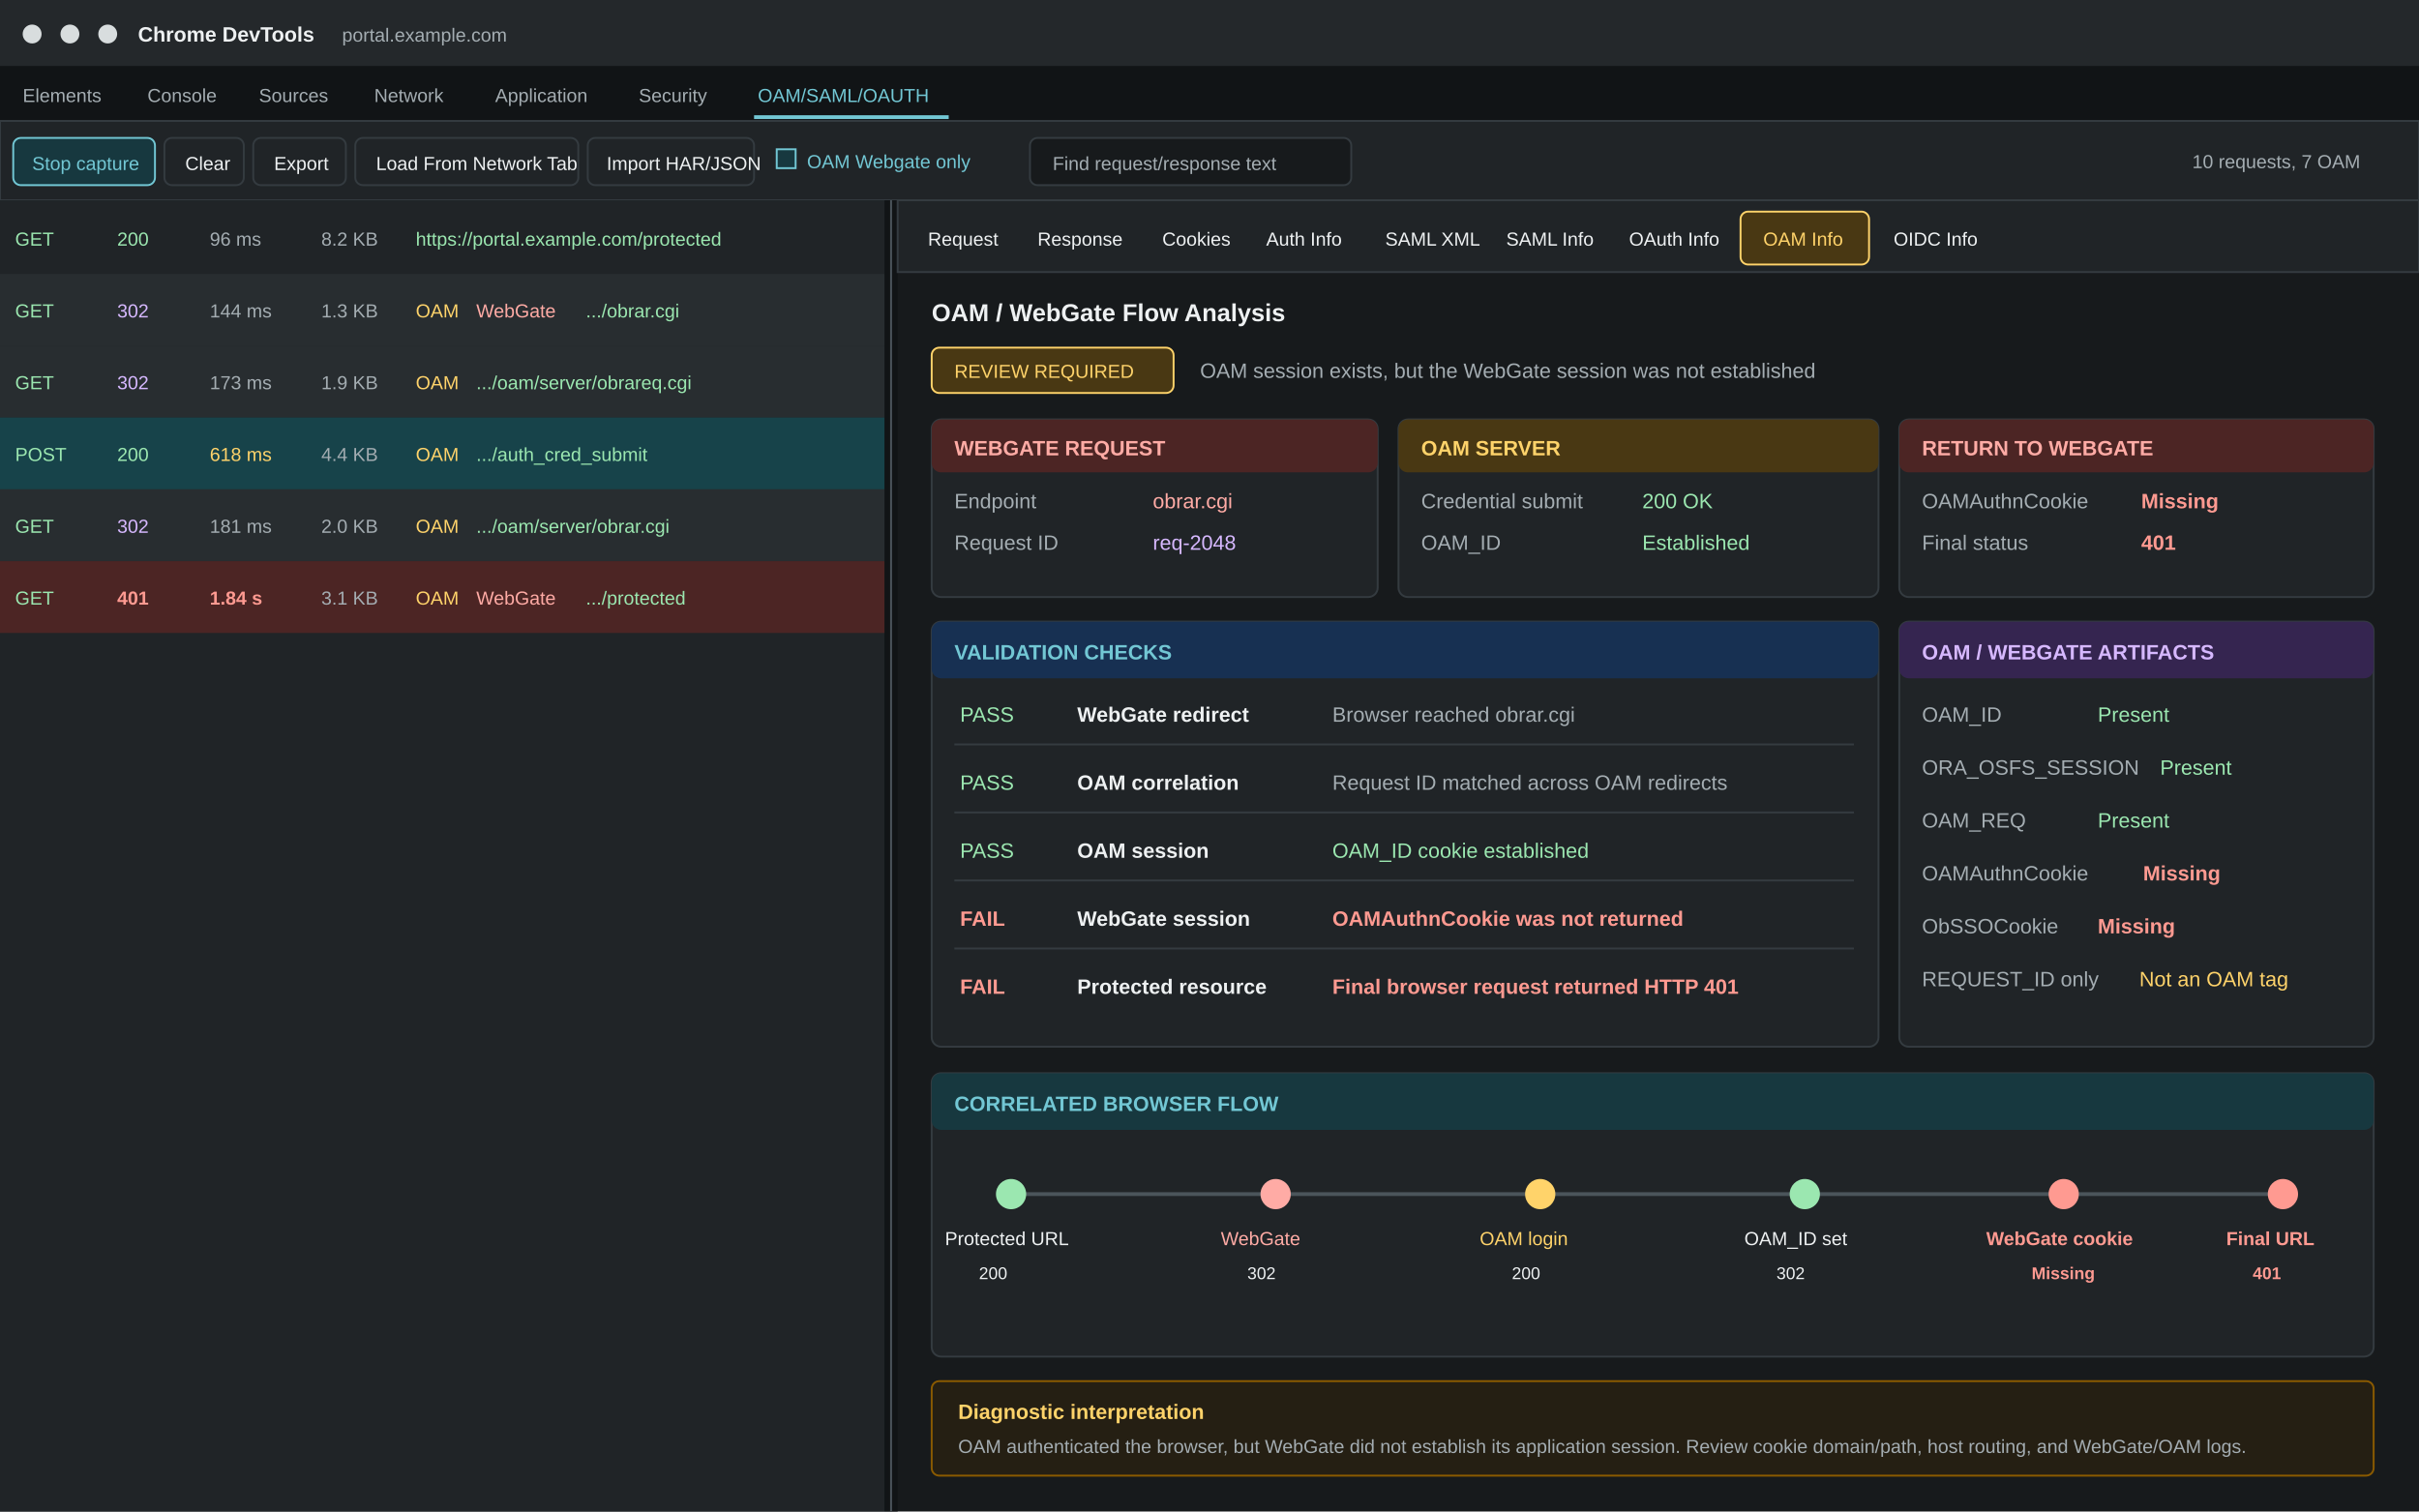
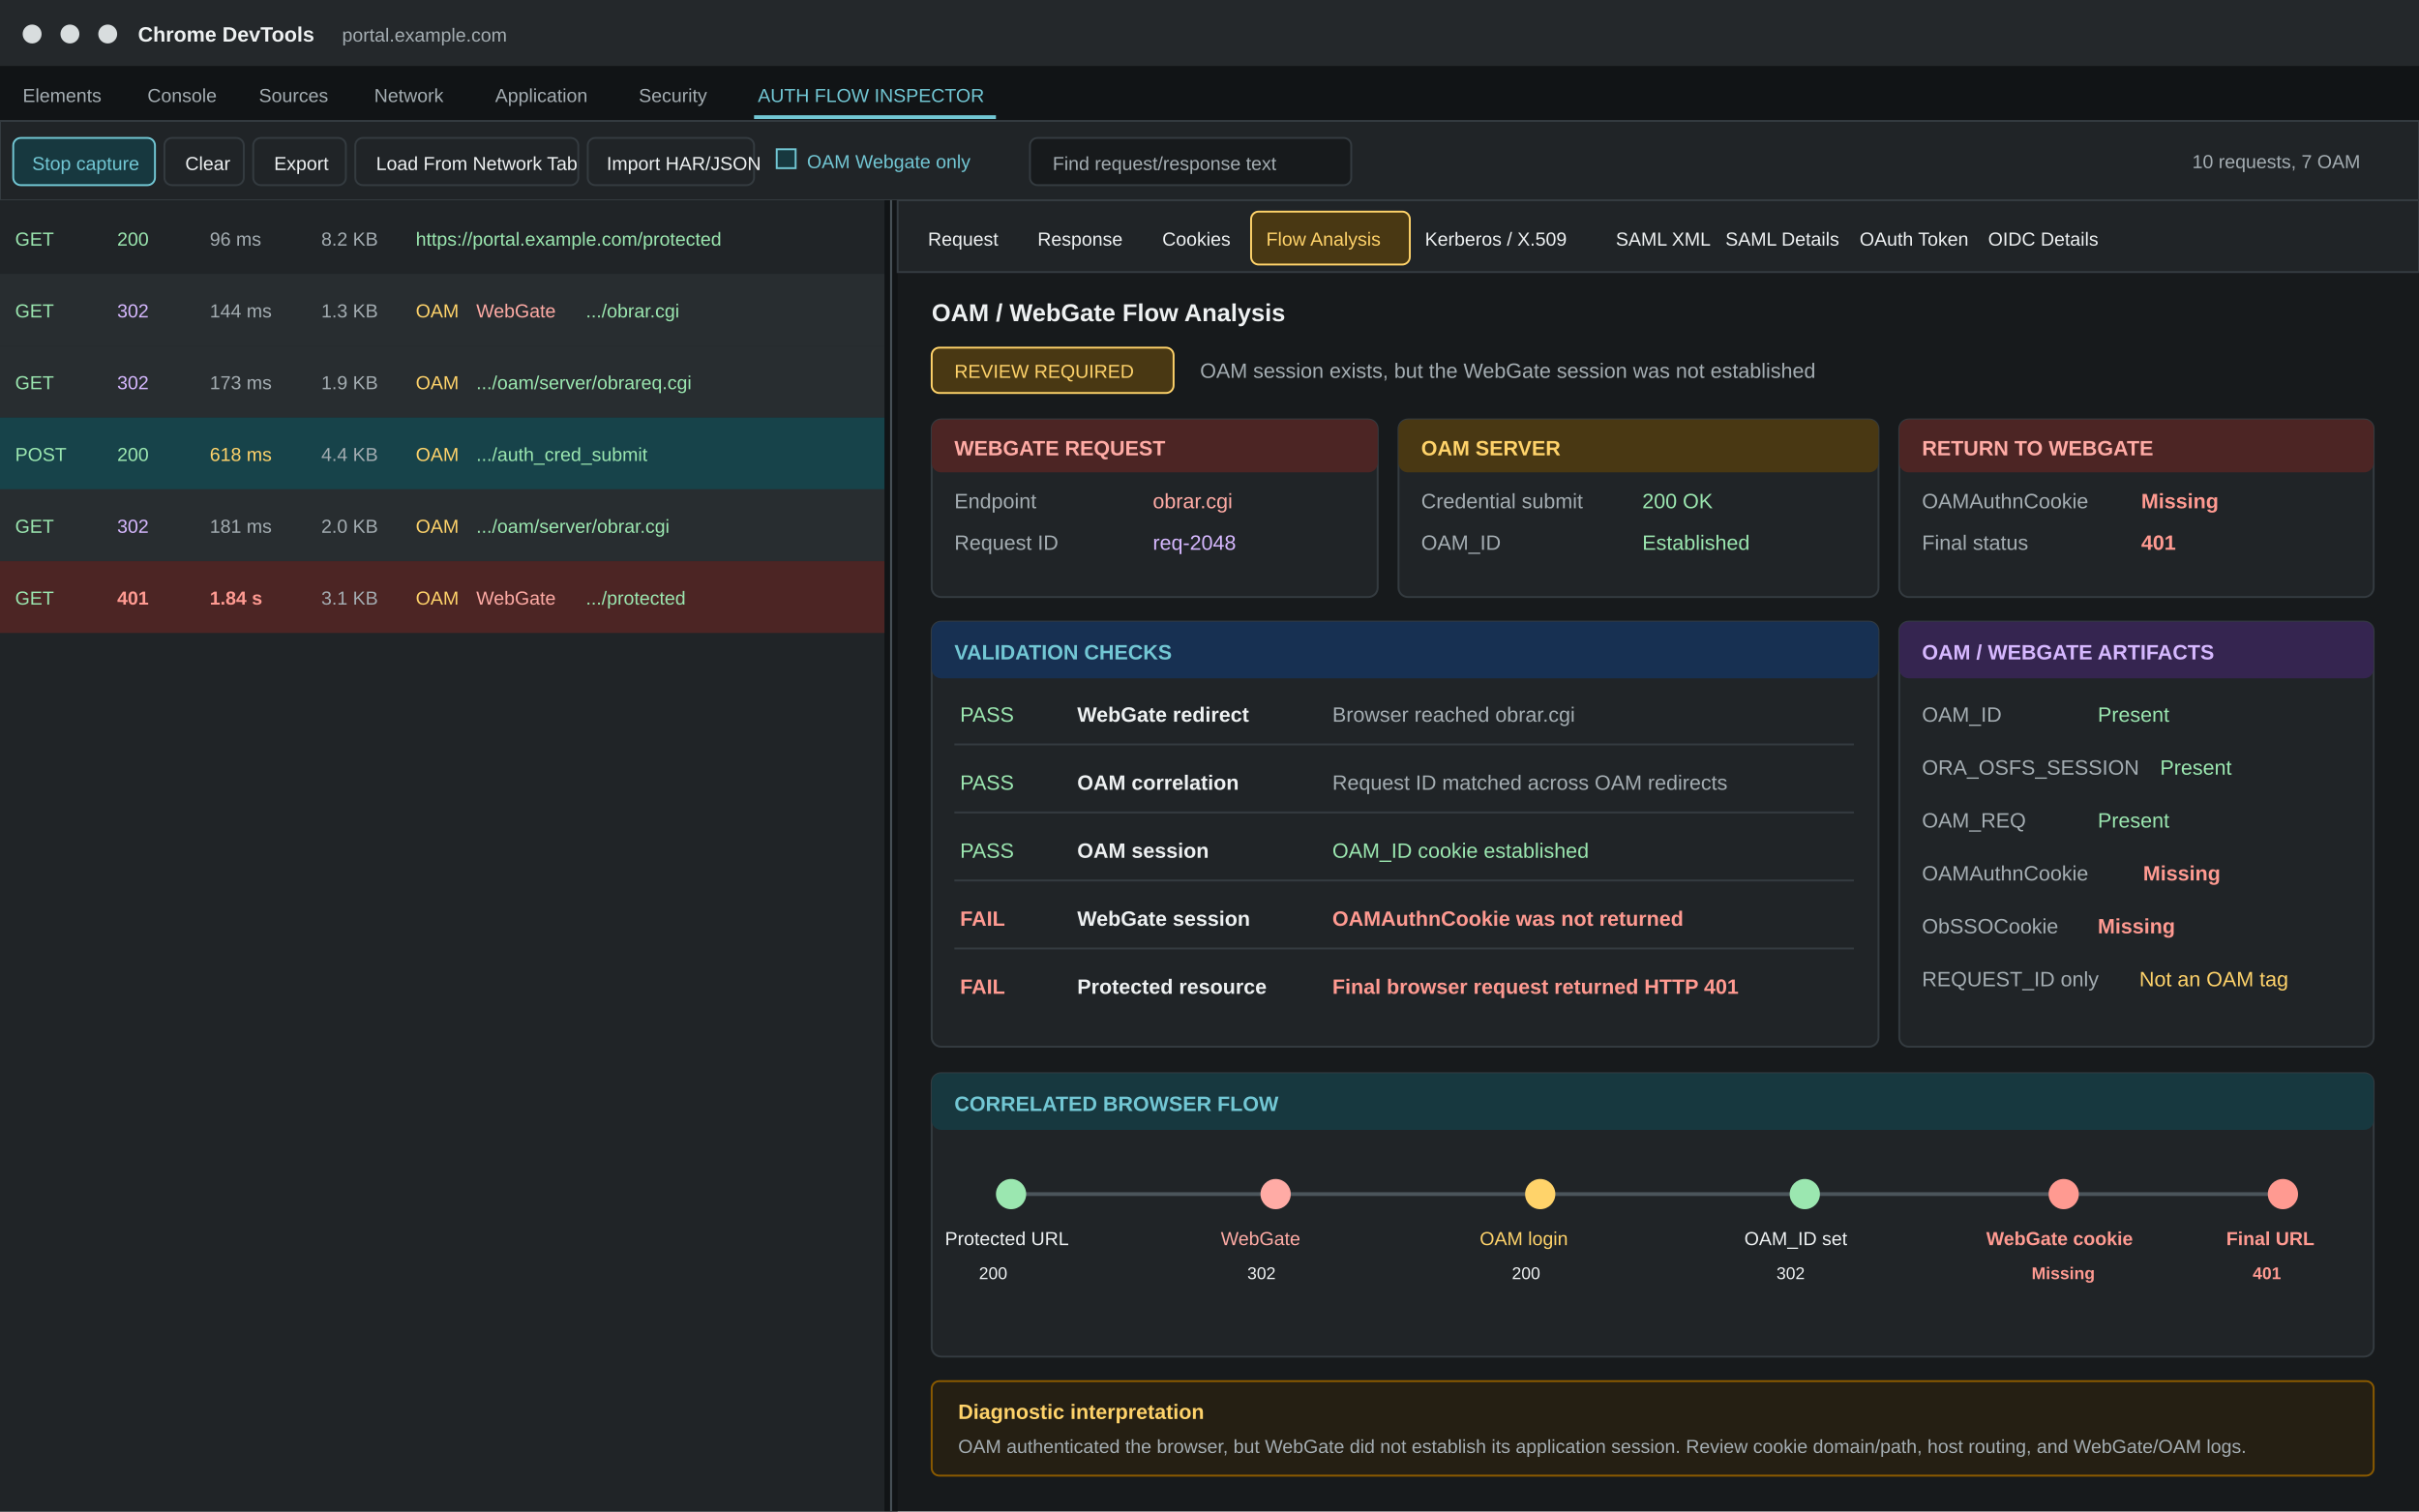
<svg xmlns="http://www.w3.org/2000/svg" width="1280" height="800" viewBox="0 0 1280 800">
  <rect width="1280" height="800" fill="#171a1c" />
  <style>
    text { font-family: -apple-system, BlinkMacSystemFont, "Segoe UI", Arial, sans-serif; fill: #eef1f2; }
    .tiny { font-size: 9px; }.small { font-size: 10px; }.body { font-size: 11px; }
    .label { font-size: 11px; font-weight: 700; }.heading { font-size: 13px; font-weight: 800; }
    .muted { fill: #a4adb2; }.accent { fill: #72c7d4; }.green { fill: #9be7b0; }
    .amber { fill: #ffd36a; }.red { fill: #ff9a91; font-weight: 800; }.purple { fill: #d6b8ff; }
    .webgate { fill: #ffaba5; }.mono { font-family: SFMono-Regular, Menlo, Consolas, monospace; }
  </style>
  <rect width="1280" height="35" fill="#24282b" />
  <circle cx="17" cy="18" r="5" fill="#d8ddde" />
  <circle cx="37" cy="18" r="5" fill="#d8ddde" />
  <circle cx="57" cy="18" r="5" fill="#d8ddde" />
  <text x="73" y="22" class="label">Chrome DevTools</text>
  <text x="181" y="22" class="small muted">portal.example.com</text>
  <rect y="35" width="1280" height="29" fill="#111416" />
  <text x="12" y="54" class="small muted">Elements</text>
  <text x="78" y="54" class="small muted">Console</text>
  <text x="137" y="54" class="small muted">Sources</text>
  <text x="198" y="54" class="small muted">Network</text>
  <text x="262" y="54" class="small muted">Application</text>
  <text x="338" y="54" class="small muted">Security</text>
-   <text x="401" y="54" class="small accent">OAM/SAML/OAUTH</text>
-   <rect x="399" y="61" width="103" height="2" fill="#72c7d4" />
+   <text x="401" y="54" class="small accent">AUTH FLOW INSPECTOR</text>
+   <rect x="399" y="61" width="128" height="2" fill="#72c7d4" />
  <rect y="64" width="1280" height="42" fill="#202427" stroke="#343b40" />
  <rect x="7" y="73" width="75" height="25" rx="4" fill="#17383f" stroke="#72c7d4" />
  <text x="17" y="90" class="small accent">Stop capture</text>
  <rect x="87" y="73" width="42" height="25" rx="4" fill="#202427" stroke="#343b40" />
  <text x="98" y="90" class="small">Clear</text>
  <rect x="134" y="73" width="49" height="25" rx="4" fill="#202427" stroke="#343b40" />
  <text x="145" y="90" class="small">Export</text>
  <rect x="188" y="73" width="118" height="25" rx="4" fill="#202427" stroke="#343b40" />
  <text x="199" y="90" class="small">Load From Network Tab</text>
  <rect x="311" y="73" width="88" height="25" rx="4" fill="#202427" stroke="#343b40" />
  <text x="321" y="90" class="small">Import HAR/JSON</text>
  <rect x="411" y="79" width="10" height="10" fill="#17383f" stroke="#72c7d4" />
  <text x="427" y="89" class="small accent">OAM Webgate only</text>
  <rect x="545" y="73" width="170" height="25" rx="4" fill="#171a1c" stroke="#343b40" />
  <text x="557" y="90" class="small muted">Find request/response text</text>
  <text x="1160" y="89" class="small muted">10 requests, 7 OAM</text>
  <rect y="106" width="468" height="694" fill="#202427" />
  <rect x="468" y="106" width="7" height="694" fill="#111416" />
  <rect x="471" y="106" width="1" height="694" fill="#4b555b" />
  <g class="small mono">
    <rect y="107" width="468" height="38" fill="#202427" />
    <text x="8" y="130" class="green">GET</text>
    <text x="62" y="130" class="green">200</text>
    <text x="111" y="130" class="muted">96 ms</text>
    <text x="170" y="130" class="muted">8.2 KB</text>
    <text x="220" y="130" class="green">https://portal.example.com/protected</text>
    <rect y="145" width="468" height="38" fill="#282d30" />
    <text x="8" y="168" class="green">GET</text>
    <text x="62" y="168" class="purple">302</text>
    <text x="111" y="168" class="muted">144 ms</text>
    <text x="170" y="168" class="muted">1.3 KB</text>
    <text x="220" y="168" class="amber">OAM</text>
    <text x="252" y="168" class="webgate">WebGate</text>
    <text x="310" y="168" class="green">.../obrar.cgi</text>
    <rect y="183" width="468" height="38" fill="#282d30" />
    <text x="8" y="206" class="green">GET</text>
    <text x="62" y="206" class="purple">302</text>
    <text x="111" y="206" class="muted">173 ms</text>
    <text x="170" y="206" class="muted">1.9 KB</text>
    <text x="220" y="206" class="amber">OAM</text>
    <text x="252" y="206" class="green">.../oam/server/obrareq.cgi</text>
    <rect y="221" width="468" height="38" fill="#17434a" />
    <text x="8" y="244" class="green">POST</text>
    <text x="62" y="244" class="green">200</text>
    <text x="111" y="244" class="amber">618 ms</text>
    <text x="170" y="244" class="muted">4.4 KB</text>
    <text x="220" y="244" class="amber">OAM</text>
    <text x="252" y="244" class="green">.../auth_cred_submit</text>
    <rect y="259" width="468" height="38" fill="#282d30" />
    <text x="8" y="282" class="green">GET</text>
    <text x="62" y="282" class="purple">302</text>
    <text x="111" y="282" class="muted">181 ms</text>
    <text x="170" y="282" class="muted">2.0 KB</text>
    <text x="220" y="282" class="amber">OAM</text>
    <text x="252" y="282" class="green">.../oam/server/obrar.cgi</text>
    <rect y="297" width="468" height="38" fill="#4c2524" />
    <text x="8" y="320" class="green">GET</text>
    <text x="62" y="320" class="red">401</text>
    <text x="111" y="320" class="red">1.84 s</text>
    <text x="170" y="320" class="muted">3.1 KB</text>
    <text x="220" y="320" class="amber">OAM</text>
    <text x="252" y="320" class="webgate">WebGate</text>
    <text x="310" y="320" class="green">.../protected</text>
  </g>
  <rect x="475" y="106" width="805" height="38" fill="#202427" stroke="#343b40" />
  <g class="small">
    <text x="491" y="130">Request</text>
    <text x="549" y="130">Response</text>
    <text x="615" y="130">Cookies</text>
-     <text x="670" y="130">Auth Info</text>
-     <text x="733" y="130">SAML XML</text>
-     <text x="797" y="130">SAML Info</text>
-     <text x="862" y="130">OAuth Info</text>
-     <rect x="921" y="112" width="68" height="28" rx="4" fill="#493813" stroke="#ffd36a" />
-     <text x="933" y="130" class="amber">OAM Info</text>
-     <text x="1002" y="130">OIDC Info</text>
+     <rect x="662" y="112" width="84" height="28" rx="4" fill="#493813" stroke="#ffd36a" />
+     <text x="670" y="130" class="amber">Flow Analysis</text>
+     <text x="754" y="130">Kerberos / X.509</text>
+     <text x="855" y="130">SAML XML</text>
+     <text x="913" y="130">SAML Details</text>
+     <text x="984" y="130">OAuth Token</text>
+     <text x="1052" y="130">OIDC Details</text>
  </g>
  <text x="493" y="170" class="heading">OAM / WebGate Flow Analysis</text>
  <rect x="493" y="184" width="128" height="24" rx="4" fill="#493813" stroke="#ffd36a" />
  <text x="505" y="200" class="small amber">REVIEW REQUIRED</text>
  <text x="635" y="200" class="body muted">OAM session exists, but the WebGate session was not established</text>
  <rect x="493" y="222" width="236" height="94" rx="5" fill="#202427" stroke="#343b40" />
  <rect x="493" y="222" width="236" height="28" rx="5" fill="#4c2524" />
  <text x="505" y="241" class="label webgate">WEBGATE REQUEST</text>
  <text x="505" y="269" class="body muted">Endpoint</text>
  <text x="610" y="269" class="body webgate">obrar.cgi</text>
  <text x="505" y="291" class="body muted">Request ID</text>
  <text x="610" y="291" class="body purple">req-2048</text>
  <rect x="740" y="222" width="254" height="94" rx="5" fill="#202427" stroke="#343b40" />
  <rect x="740" y="222" width="254" height="28" rx="5" fill="#493813" />
  <text x="752" y="241" class="label amber">OAM SERVER</text>
  <text x="752" y="269" class="body muted">Credential submit</text>
  <text x="869" y="269" class="body green">200 OK</text>
  <text x="752" y="291" class="body muted">OAM_ID</text>
  <text x="869" y="291" class="body green">Established</text>
  <rect x="1005" y="222" width="251" height="94" rx="5" fill="#202427" stroke="#343b40" />
  <rect x="1005" y="222" width="251" height="28" rx="5" fill="#4c2524" />
  <text x="1017" y="241" class="label webgate">RETURN TO WEBGATE</text>
  <text x="1017" y="269" class="body muted">OAMAuthnCookie</text>
  <text x="1133" y="269" class="body red">Missing</text>
  <text x="1017" y="291" class="body muted">Final status</text>
  <text x="1133" y="291" class="body red">401</text>
  <rect x="493" y="329" width="501" height="225" rx="5" fill="#202427" stroke="#343b40" />
  <rect x="493" y="329" width="501" height="30" rx="5" fill="#173052" />
  <text x="505" y="349" class="label accent">VALIDATION CHECKS</text>
  <g class="body">
    <text x="508" y="382" class="green">PASS</text>
    <text x="570" y="382" class="label">WebGate redirect</text>
    <text x="705" y="382" class="muted">Browser reached obrar.cgi</text>
    <line x1="505" y1="394" x2="981" y2="394" stroke="#343b40" />
    <text x="508" y="418" class="green">PASS</text>
    <text x="570" y="418" class="label">OAM correlation</text>
    <text x="705" y="418" class="muted">Request ID matched across OAM redirects</text>
    <line x1="505" y1="430" x2="981" y2="430" stroke="#343b40" />
    <text x="508" y="454" class="green">PASS</text>
    <text x="570" y="454" class="label">OAM session</text>
    <text x="705" y="454" class="green">OAM_ID cookie established</text>
    <line x1="505" y1="466" x2="981" y2="466" stroke="#343b40" />
    <text x="508" y="490" class="red">FAIL</text>
    <text x="570" y="490" class="label">WebGate session</text>
    <text x="705" y="490" class="red">OAMAuthnCookie was not returned</text>
    <line x1="505" y1="502" x2="981" y2="502" stroke="#343b40" />
    <text x="508" y="526" class="red">FAIL</text>
    <text x="570" y="526" class="label">Protected resource</text>
    <text x="705" y="526" class="red">Final browser request returned HTTP 401</text>
  </g>
  <rect x="1005" y="329" width="251" height="225" rx="5" fill="#202427" stroke="#343b40" />
  <rect x="1005" y="329" width="251" height="30" rx="5" fill="#352550" />
  <text x="1017" y="349" class="label purple">OAM / WEBGATE ARTIFACTS</text>
  <text x="1017" y="382" class="body muted">OAM_ID</text>
  <text x="1110" y="382" class="body green">Present</text>
  <text x="1017" y="410" class="body muted">ORA_OSFS_SESSION</text>
  <text x="1143" y="410" class="body green">Present</text>
  <text x="1017" y="438" class="body muted">OAM_REQ</text>
  <text x="1110" y="438" class="body green">Present</text>
  <text x="1017" y="466" class="body muted">OAMAuthnCookie</text>
  <text x="1134" y="466" class="body red">Missing</text>
  <text x="1017" y="494" class="body muted">ObSSOCookie</text>
  <text x="1110" y="494" class="body red">Missing</text>
  <text x="1017" y="522" class="body muted">REQUEST_ID only</text>
  <text x="1132" y="522" class="body amber">Not an OAM tag</text>
  <rect x="493" y="568" width="763" height="150" rx="5" fill="#202427" stroke="#343b40" />
  <rect x="493" y="568" width="763" height="30" rx="5" fill="#17383f" />
  <text x="505" y="588" class="label accent">CORRELATED BROWSER FLOW</text>
  <line x1="535" y1="632" x2="1208" y2="632" stroke="#4b555b" stroke-width="2" />
  <g>
    <circle cx="535" cy="632" r="8" fill="#9be7b0" />
    <text x="500" y="659" class="small">Protected URL</text>
    <text x="518" y="677" class="tiny">200</text>
    <circle cx="675" cy="632" r="8" fill="#ffaba5" />
    <text x="646" y="659" class="small webgate">WebGate</text>
    <text x="660" y="677" class="tiny">302</text>
    <circle cx="815" cy="632" r="8" fill="#ffd36a" />
    <text x="783" y="659" class="small amber">OAM login</text>
    <text x="800" y="677" class="tiny">200</text>
    <circle cx="955" cy="632" r="8" fill="#9be7b0" />
    <text x="923" y="659" class="small">OAM_ID set</text>
    <text x="940" y="677" class="tiny">302</text>
    <circle cx="1092" cy="632" r="8" fill="#ff9a91" />
    <text x="1051" y="659" class="small red">WebGate cookie</text>
    <text x="1075" y="677" class="tiny red">Missing</text>
    <circle cx="1208" cy="632" r="8" fill="#ff9a91" />
    <text x="1178" y="659" class="small red">Final URL</text>
    <text x="1192" y="677" class="tiny red">401</text>
  </g>
  <rect x="493" y="731" width="763" height="50" rx="4" fill="#251f13" stroke="#8a5a00" />
  <text x="507" y="751" class="label amber">Diagnostic interpretation</text>
  <text x="507" y="769" class="small muted">OAM authenticated the browser, but WebGate did not establish its application session. Review cookie domain/path, host routing, and WebGate/OAM logs.</text>
</svg>
